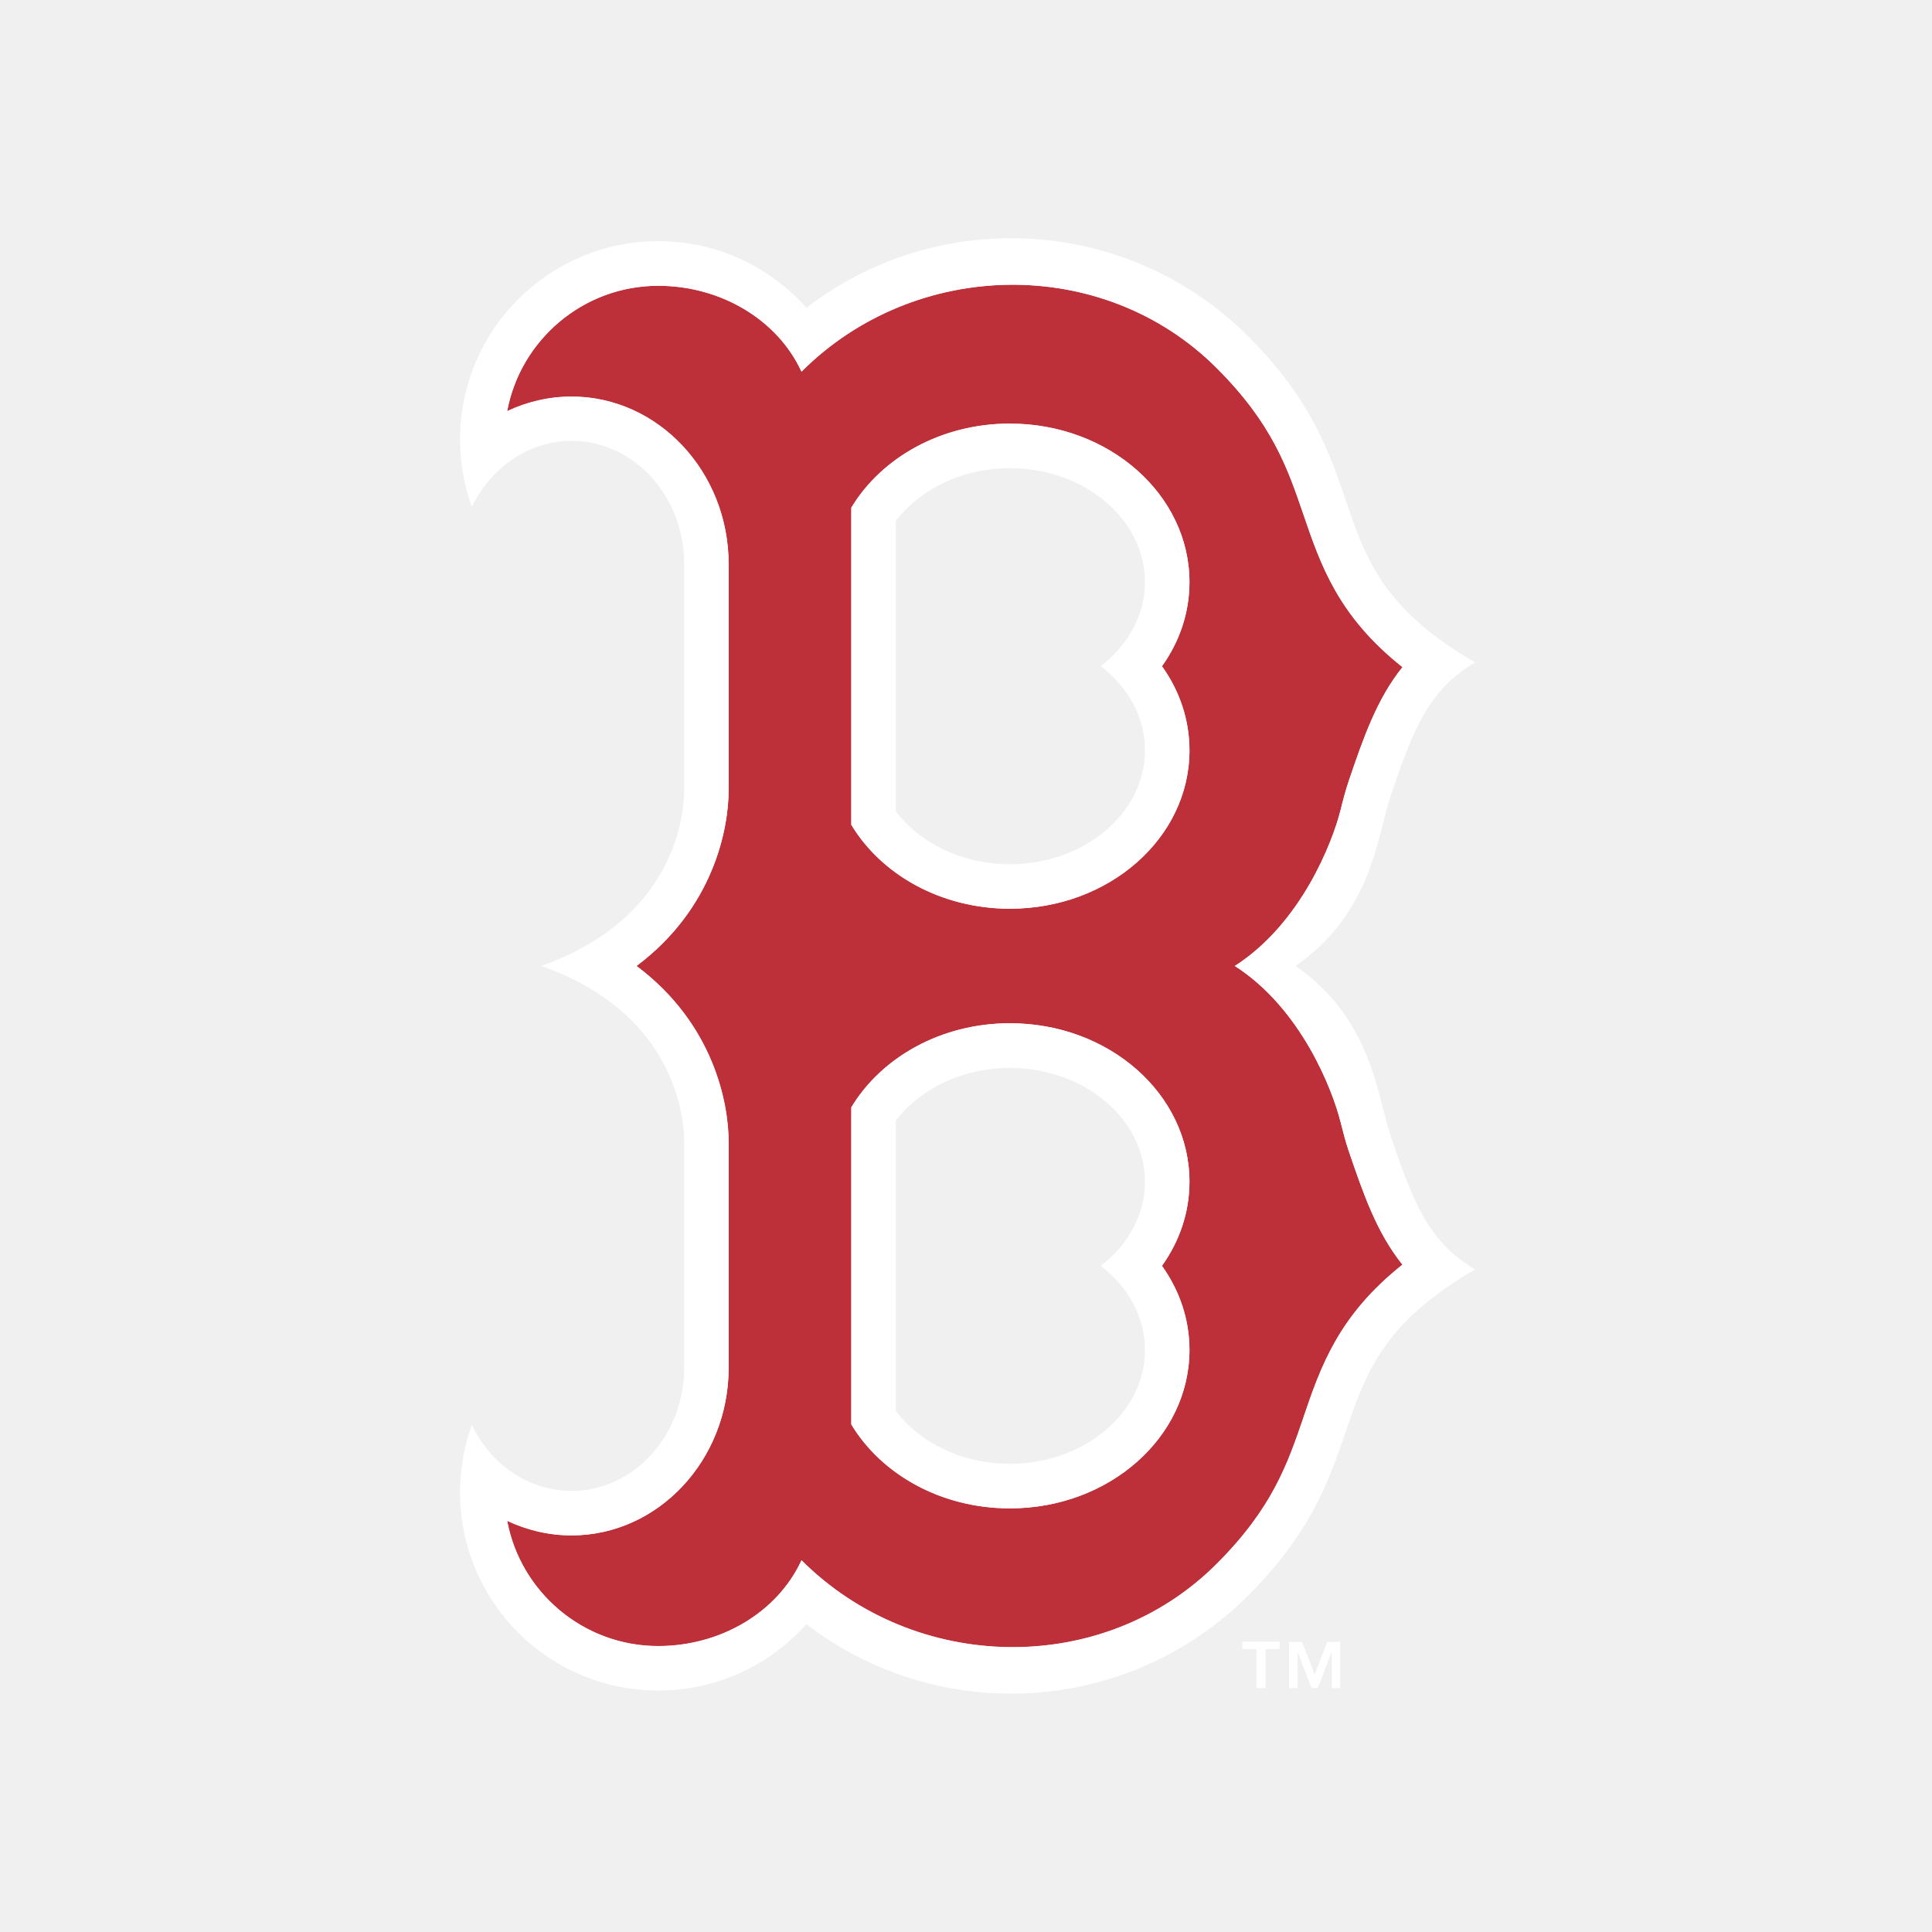
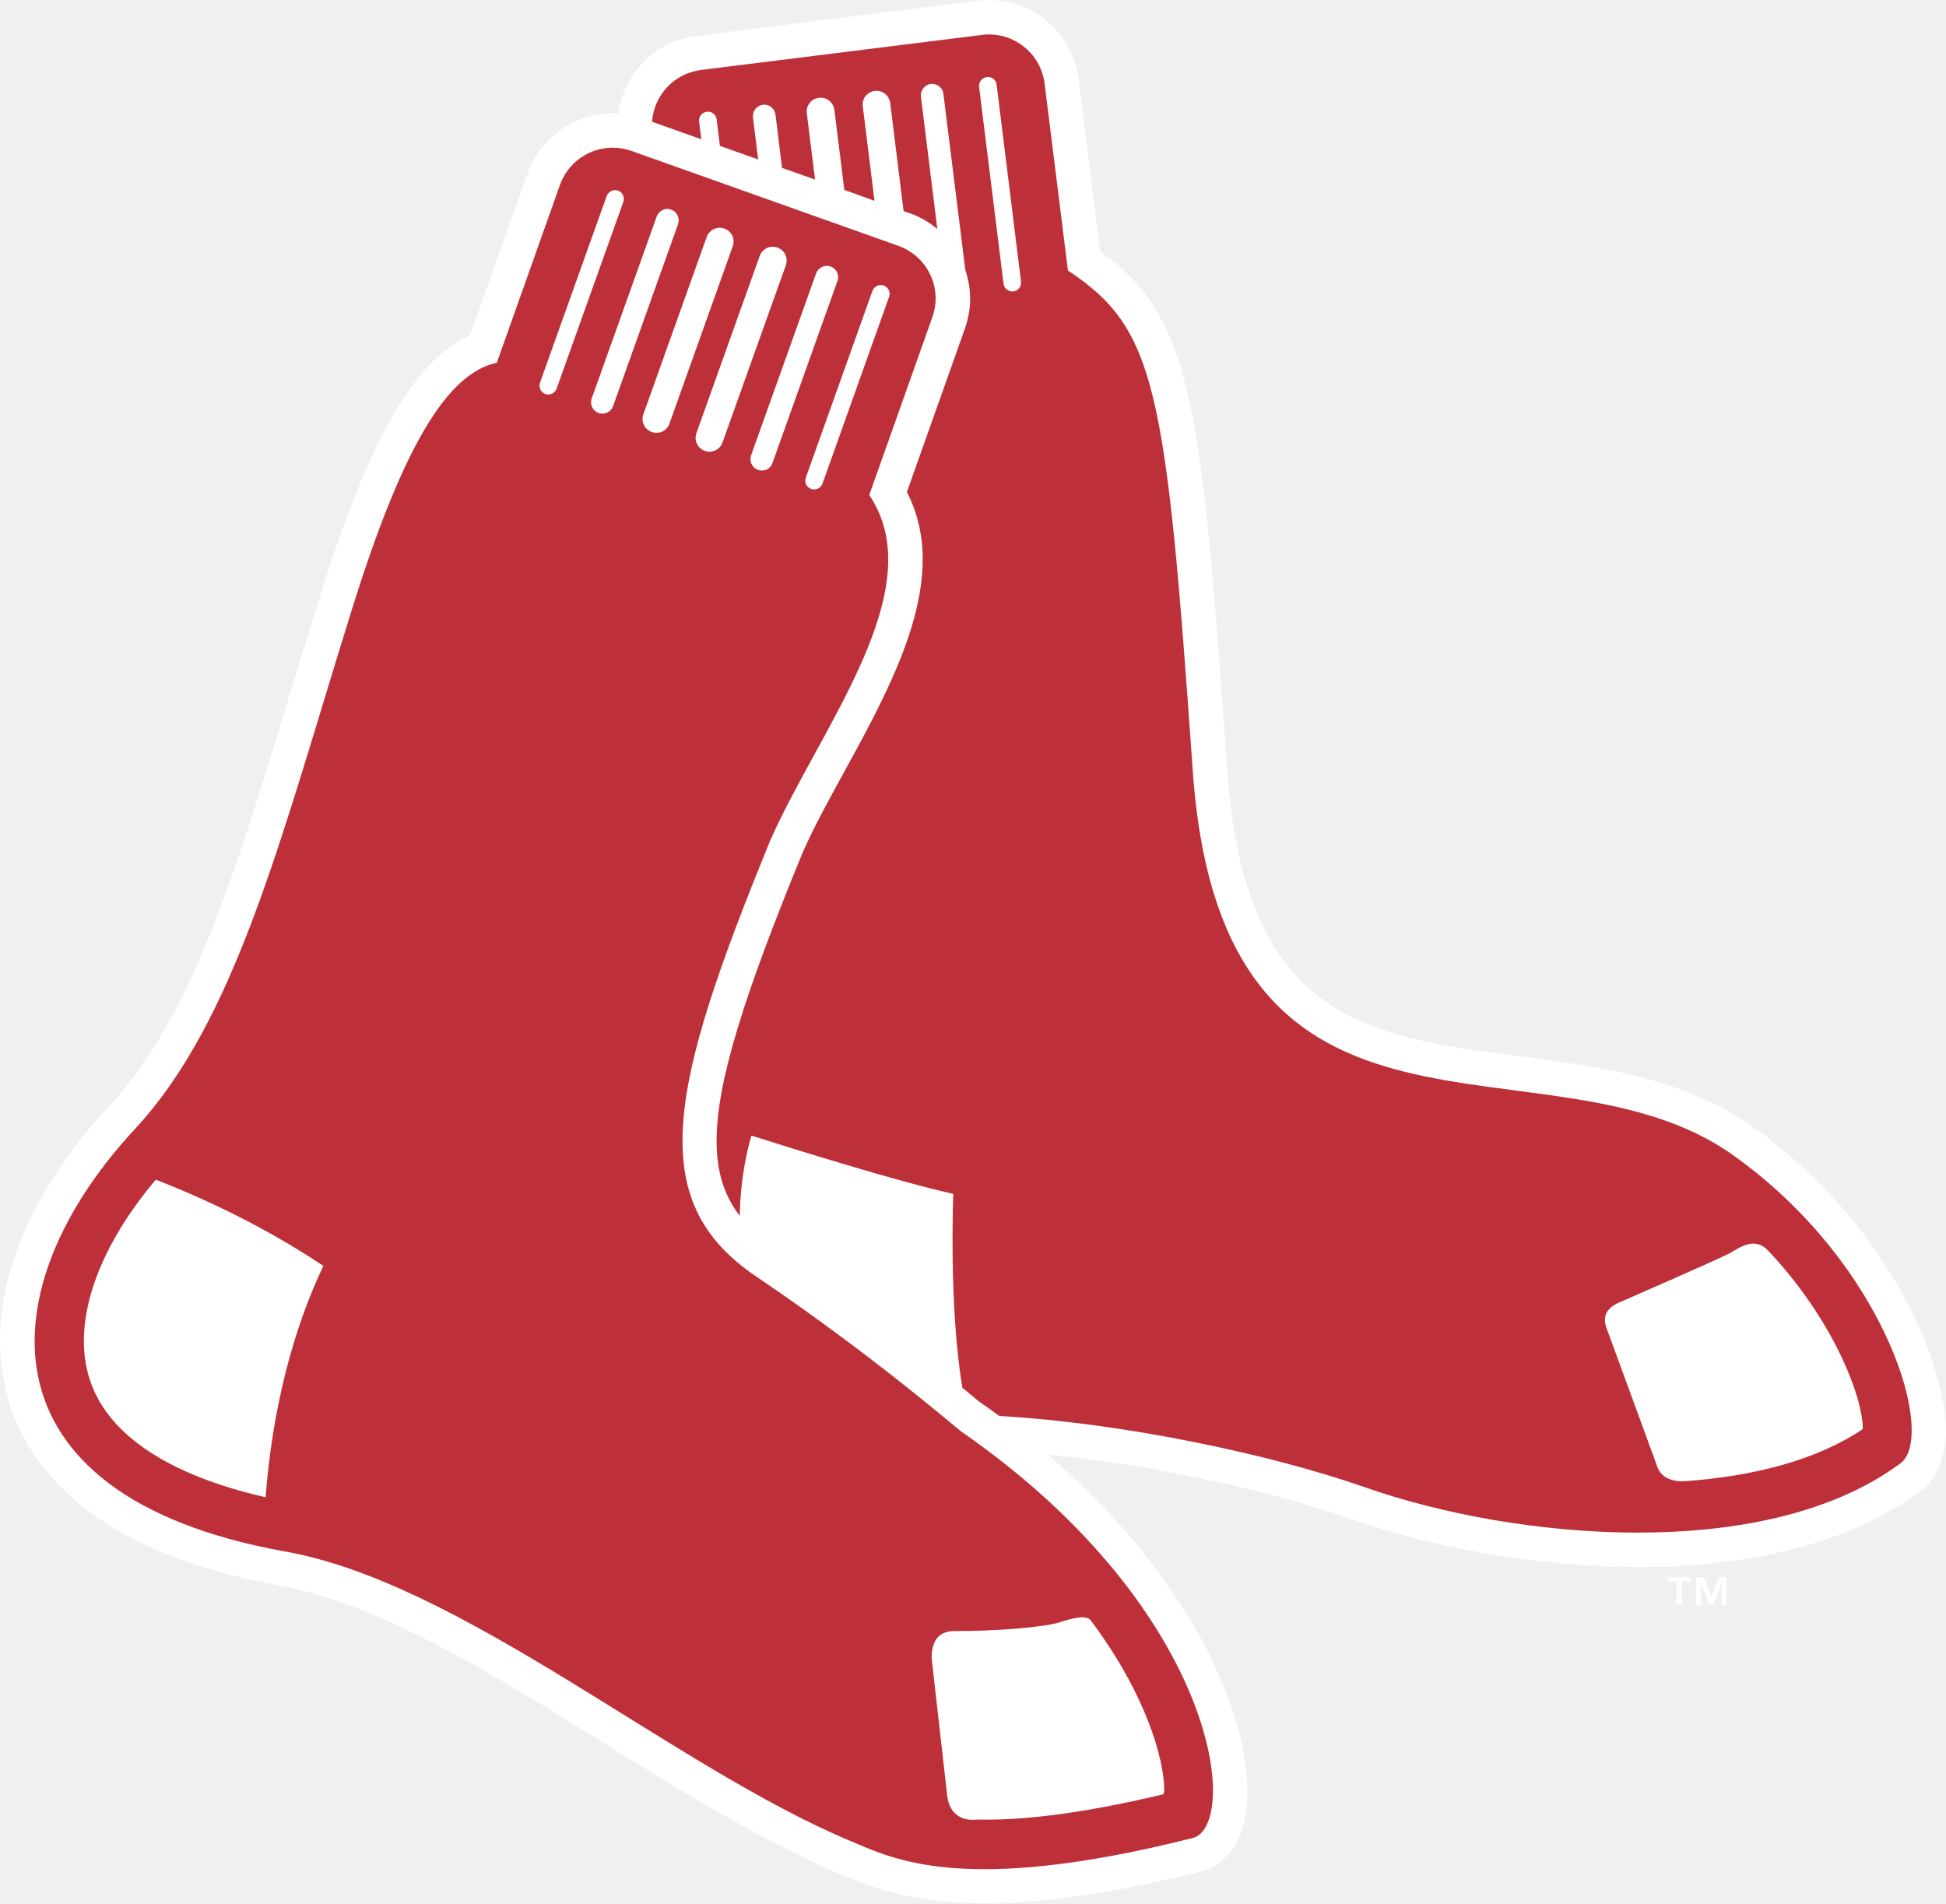
- <svg xmlns="http://www.w3.org/2000/svg" viewBox="0 0 300 300">
-   <path fill="#bd3039" d="M208.12 174.08c-1.21-4.8-6.03-17.45-16.37-24.09 10.34-6.64 15.16-19.26 16.38-24.06.41-1.65.81-3.17 1.3-4.64 2.25-6.64 4.34-12.69 8.35-17.7-9.97-7.9-12.71-15.89-15.36-23.67-2.48-7.26-4.82-14.1-13.48-22.78-17.62-17.61-46.85-17.03-64.47.56-3.79-8.17-12.65-13.33-22.26-13.33-11.65 0-21.4 8.41-23.45 19.46 3.05-1.44 6.45-2.26 9.99-2.26 13.44 0 24.4 11.67 24.4 26.04v34.99c0 6.08-2.33 18.41-14.31 27.38 11.98 8.97 14.31 21.29 14.31 27.39v35c0 14.35-10.95 26.04-24.4 26.04-3.54 0-6.94-.83-9.99-2.27 2.06 11.05 11.8 19.45 23.45 19.45 9.61 0 18.46-5.14 22.25-13.32 17.62 17.6 46.85 18.18 64.47.55 8.66-8.66 11-15.51 13.48-22.75 2.65-7.79 5.39-15.78 15.36-23.7-4.01-4.99-6.09-11.05-8.35-17.68-.49-1.46-.89-3-1.3-4.63m-23.42 35.56c0 13.58-12.48 24.6-27.88 24.6-10.68 0-19.95-5.27-24.63-13.04v-49.23c4.68-7.76 13.95-13.06 24.63-13.06 15.4 0 27.88 11.01 27.88 24.61 0 4.8-1.56 9.26-4.27 13.06 2.71 3.8 4.27 8.27 4.27 13.06m0-93.1c0 13.59-12.48 24.58-27.88 24.58-10.68 0-19.95-5.27-24.63-13.03V78.83c4.68-7.77 13.95-13.06 24.63-13.06 15.4 0 27.88 11.03 27.88 24.61 0 4.8-1.56 9.27-4.27 13.06 2.71 3.78 4.27 8.27 4.27 13.07" />
-   <path fill="#fff" d="M192.91 254.92h5.78v1.15h-2.19v6.06h-1.4v-6.06h-2.19Zm13.19.02h2.01v7.19h-1.3v-5.6h-.04l-2.15 5.6h-.97l-2.15-5.6h-.03v5.6h-1.3v-7.19h2.02l1.96 5.08Zm22.95-57.82c-26.15 15.15-13.53 28.92-35.22 50.62-18.74 18.71-48.18 20.21-68.61 4.45-5.64 6.33-13.87 10.32-23 10.32-17 0-30.78-13.77-30.78-30.77 0-3.65.64-7.21 1.83-10.47 2.94 6.1 8.77 10.23 15.49 10.23 9.66 0 17.48-8.59 17.48-19.13v-35c0-3.67-1.23-19.99-22.2-27.38 20.96-7.41 22.2-23.73 22.2-27.38V87.6c0-10.57-7.81-19.14-17.48-19.14-6.72 0-12.55 4.17-15.49 10.25a30.6 30.6 0 0 1-1.83-10.49c0-16.97 13.78-30.77 30.78-30.77 9.14 0 17.36 3.99 23 10.35 20.43-15.77 49.87-14.29 68.61 4.44 21.69 21.69 9.06 35.47 35.22 50.62-7.35 4.36-9.64 10.57-13.09 20.66-2.12 6.22-2.84 18.21-14.8 26.48 11.96 8.27 12.69 20.25 14.8 26.45 3.45 10.1 5.75 16.32 13.09 20.67m-26.65 22.96c2.65-7.79 5.39-15.78 15.37-23.7-4.01-4.99-6.08-11.04-8.35-17.68-.49-1.45-.89-3-1.3-4.64-1.22-4.79-6.04-17.44-16.38-24.06 10.35-6.65 15.16-19.27 16.38-24.07.41-1.66.81-3.17 1.3-4.64 2.27-6.64 4.33-12.7 8.35-17.7-9.98-7.91-12.72-15.9-15.37-23.67-2.48-7.24-4.81-14.1-13.48-22.76-17.64-17.63-46.85-17.08-64.47.55-3.79-8.18-12.64-13.33-22.25-13.33-11.65 0-21.39 8.42-23.45 19.48a23.26 23.26 0 0 1 9.99-2.27c13.45 0 24.4 11.67 24.4 26.04v35c0 6.07-2.33 18.42-14.31 27.38 11.98 8.95 14.31 21.28 14.31 27.38v35.01c0 14.35-10.96 26.02-24.4 26.02-3.54 0-6.94-.82-9.99-2.26 2.05 11.05 11.8 19.45 23.45 19.45 9.61 0 18.47-5.14 22.26-13.32 17.62 17.59 46.84 18.19 64.47.55 8.67-8.65 11-15.52 13.48-22.75ZM156.82 65.79c15.4 0 27.88 11.03 27.88 24.61 0 4.81-1.56 9.27-4.27 13.06 2.71 3.78 4.27 8.26 4.27 13.07 0 13.59-12.48 24.58-27.88 24.58-10.68 0-19.95-5.27-24.63-13.03V78.84c4.68-7.78 13.95-13.06 24.63-13.06Zm20.97 50.72c0-5.17-2.65-9.82-6.86-13.07 4.21-3.26 6.86-7.91 6.86-13.06 0-9.75-9.41-17.68-20.97-17.68-7.44 0-13.99 3.28-17.72 8.21v45.08c3.73 4.92 10.28 8.21 17.72 8.21 11.56 0 20.97-7.94 20.97-17.68Zm6.91 66.99c0 4.81-1.56 9.26-4.27 13.06 2.71 3.79 4.27 8.27 4.27 13.06 0 13.58-12.48 24.6-27.88 24.6-10.68 0-19.95-5.27-24.63-13.03v-49.24c4.68-7.78 13.95-13.06 24.63-13.06 15.4 0 27.88 11 27.88 24.61m-6.91 26.125c-.002-5.158-2.651-9.836-6.86-13.055 4.21-3.25 6.86-7.91 6.86-13.06 0-9.75-9.41-17.68-20.97-17.68-7.44 0-13.99 3.27-17.72 8.19v45.06c3.73 4.95 10.28 8.22 17.72 8.22 11.558 0 20.967-7.927 20.97-17.675" />
+ <svg xmlns="http://www.w3.org/2000/svg" viewBox="0 0 253.991 248.404">
+   <path d="M228.772 147.07c-9.004-6.408-19.88-7.828-30.4-9.203-20.068-2.624-35.905-4.703-38.216-37.557-3.357-47.78-4.504-58.755-16.563-67.537-.404-3.35-2.812-22.436-2.812-22.436C139.97 3.862 134.063-.716 127.6.09L90.916 4.694c-3.136.386-5.913 1.965-7.85 4.475-1.296 1.66-2.096 3.602-2.364 5.658-5.135-.33-10.053 2.76-11.854 7.815 0 0-6.327 17.78-7.526 21.166-7.328 3.25-13.206 13.61-19.704 34.477l-3.71 12.042c-7.202 23.71-12.888 42.453-23.634 54.006C4.947 154.376 0 165.134 0 174.96c0 2.986.45 5.86 1.363 8.62 2.75 8.237 11.008 18.983 34.837 23.3 13.07 2.26 28.224 11.656 42.88 20.767 10.075 6.26 20.88 12.882 30.575 16.937 6.226 2.648 16.972 7.215 46.89-.284 1.545-.34 4.794-1.67 5.9-6.85.245-1.102.36-2.328.36-3.715 0-10.053-7.045-27.594-26.068-43.907 13.6 1.375 28.798 4.6 40.017 8.555 18.636 6.554 53.58 10.985 73.62-3.556 1.618-1.046 3.47-3.465 3.617-7.85 0-9.235-7.668-27.434-25.218-39.908" fill="#FFF" />
+   <path d="M226.148 150.728c-24.095-17.097-66.61 4.885-70.467-50.11-3.516-50.007-4.77-57.686-16.295-65.31l-3.05-24.423c-.512-4-4.17-6.84-8.174-6.328L91.473 9.134c-3.515.455-6.146 3.34-6.362 6.76 1.296.454 3.613 1.283 6.425 2.282l-.29-2.328c-.074-.614.37-1.182 1-1.26.635-.08 1.215.35 1.29.987l.425 3.465c1.596.556 3.283 1.17 4.993 1.772l-.676-5.476c-.102-.83.49-1.568 1.29-1.66.817-.112 1.544.478 1.652 1.297l.852 6.94c1.47.523 2.908 1.023 4.31 1.523l-1.08-8.646c-.12-1 .58-1.908 1.58-2.022.983-.136 1.89.58 2.023 1.58l1.295 10.44c1.425.52 2.76.988 3.937 1.42l-1.523-12.315c-.142-1.01.568-1.897 1.556-2.022.993-.136 1.89.57 2.022 1.568l1.744 14.12c.528.182.818.273.818.273 1.352.478 2.55 1.195 3.584 2.058l-2.14-17.29c-.092-.796.49-1.546 1.3-1.647.8-.08 1.552.478 1.637 1.307l2.85 22.935c.4 1.227.637 2.5.637 3.773 0 1.317-.238 2.646-.7 3.964 0 0-6.4 18.04-7.553 21.277 1.425 2.794 2.06 5.748 2.06 8.77 0 9.042-5.327 18.778-10.207 27.695-2.08 3.783-4.044 7.362-5.515 10.724-7.526 18.37-11.178 29.742-11.178 37.5 0 4.135 1.023 7.203 3.027 9.792.07-4.873.983-8.644 1.517-10.473 4.845 1.533 19.165 6.032 26.35 7.6 0 0-.608 14.734 1.193 25.32.84.672 1.54 1.252 2.073 1.717.943.658 1.84 1.295 2.738 1.954 16.21.93 35.427 4.987 47.82 9.338 19.266 6.77 51.887 9.94 69.632-3.033 5.015-3.076-1.34-25.91-21.732-40.382M132.272 38.035c-.64.067-1.214-.364-1.29-1l-3.19-25.696c-.076-.637.39-1.206 1.01-1.285.642-.08 1.216.375 1.278 1l3.18 25.684c.08.635-.352 1.215-.988 1.295m110.842 148.5c-6.175 4.135-14.462 6.17-23.283 6.794-1.896.056-3.174-.626-3.6-2.125l-6.357-17.347c-.62-1.454-.715-2.795 1.24-3.76 0 0 13.114-5.715 14.568-6.487 1.45-.817 3.285-2.214 5.045-.43 8.73 9.224 12.405 19.334 12.405 23.253 0 .033-.01.068-.016.102" fill="#BD3039" />
+   <path d="M125.513 186.876c-1.767-1.397-12.15-10.36-26.838-20.29-14.678-9.917-11.287-24.787 1.89-56.97 6.448-14.576 21.198-32.718 12.89-45.01l8.23-23.197c1.374-3.806-.637-7.975-4.442-9.327L82.423 19.7c-3.81-1.353-7.997.647-9.342 4.452L64.846 47.34c-6.43 1.384-12.23 10.77-18.938 32.273-9.172 29.41-15.018 53.46-28.326 67.775-18.96 20.39-21.056 47.712 19.426 55.073 23.26 4.022 50.757 28.107 74.04 37.843 5.583 2.34 14.717 7.1 44.47-.376 6.395-1.204 3.942-29.48-30.003-53.05m-90.847 8.542c-12.655-2.898-20.556-8.124-22.93-15.292-2.42-7.282.783-16.904 8.593-26.162 8.854 3.43 16.335 7.554 21.873 11.258-3.964 8.315-6.662 18.698-7.537 30.195m80.686-158.147c.596.228.914.864.692 1.466l-8.696 24.39c-.21.58-.88.91-1.483.682-.6-.205-.903-.875-.692-1.466l8.696-24.38c.232-.59.88-.908 1.482-.693m-6.935-2.487c.76.284 1.17 1.113.89 1.886l-8.485 23.766c-.266.772-1.107 1.18-1.902.885-.75-.272-1.16-1.113-.892-1.886l8.492-23.754c.27-.76 1.124-1.17 1.897-.897m-6.953-2.477c.954.328 1.432 1.362 1.102 2.316l-8.27 23.14c-.335.932-1.37 1.42-2.306 1.09-.938-.34-1.432-1.373-1.097-2.316l8.265-23.13c.335-.94 1.368-1.44 2.306-1.1m-30.28 19.118c-.604-.227-.915-.885-.706-1.476l8.708-24.367c.22-.59.88-.91 1.488-.705.58.216.892.875.688 1.466l-8.713 24.38c-.217.6-.87.907-1.467.702m6.952 2.476c-.772-.26-1.18-1.113-.903-1.897l8.48-23.743c.29-.772 1.125-1.192 1.88-.897.784.26 1.17 1.113.904 1.897L80.02 53.007c-.277.773-1.13 1.18-1.885.897m6.93 2.477c-.942-.34-1.43-1.362-1.096-2.305l8.264-23.13c.34-.954 1.374-1.442 2.317-1.113.943.33 1.432 1.385 1.085 2.317l-8.258 23.14c-.33.943-1.357 1.432-2.312 1.09m66.798 177.8c-10.985 2.623-18.7 3.43-24.276 3.305-2 .25-3.624-.682-3.947-3.01l-2.05-18.12c.05-1.864.624-3.42 2.92-3.476 5.378.033 11.853-.49 13.853-1.16 2.982-.977 3.754-.66 4.1-.102 7.272 9.77 9.492 18.153 9.492 22.05 0 .216-.07.318-.092.51" fill="#BD3039" />
+   <path fill="#FFF" d="M217.707 206.427h1.107v3.056h.7v-3.056h1.107v-.58h-2.913M223.375 208.415l-.982-2.557h-1.023v3.625h.654v-2.818l1.1 2.818h.49l1.09-2.818v2.818h.648v-3.625h-1.005" />
</svg>
